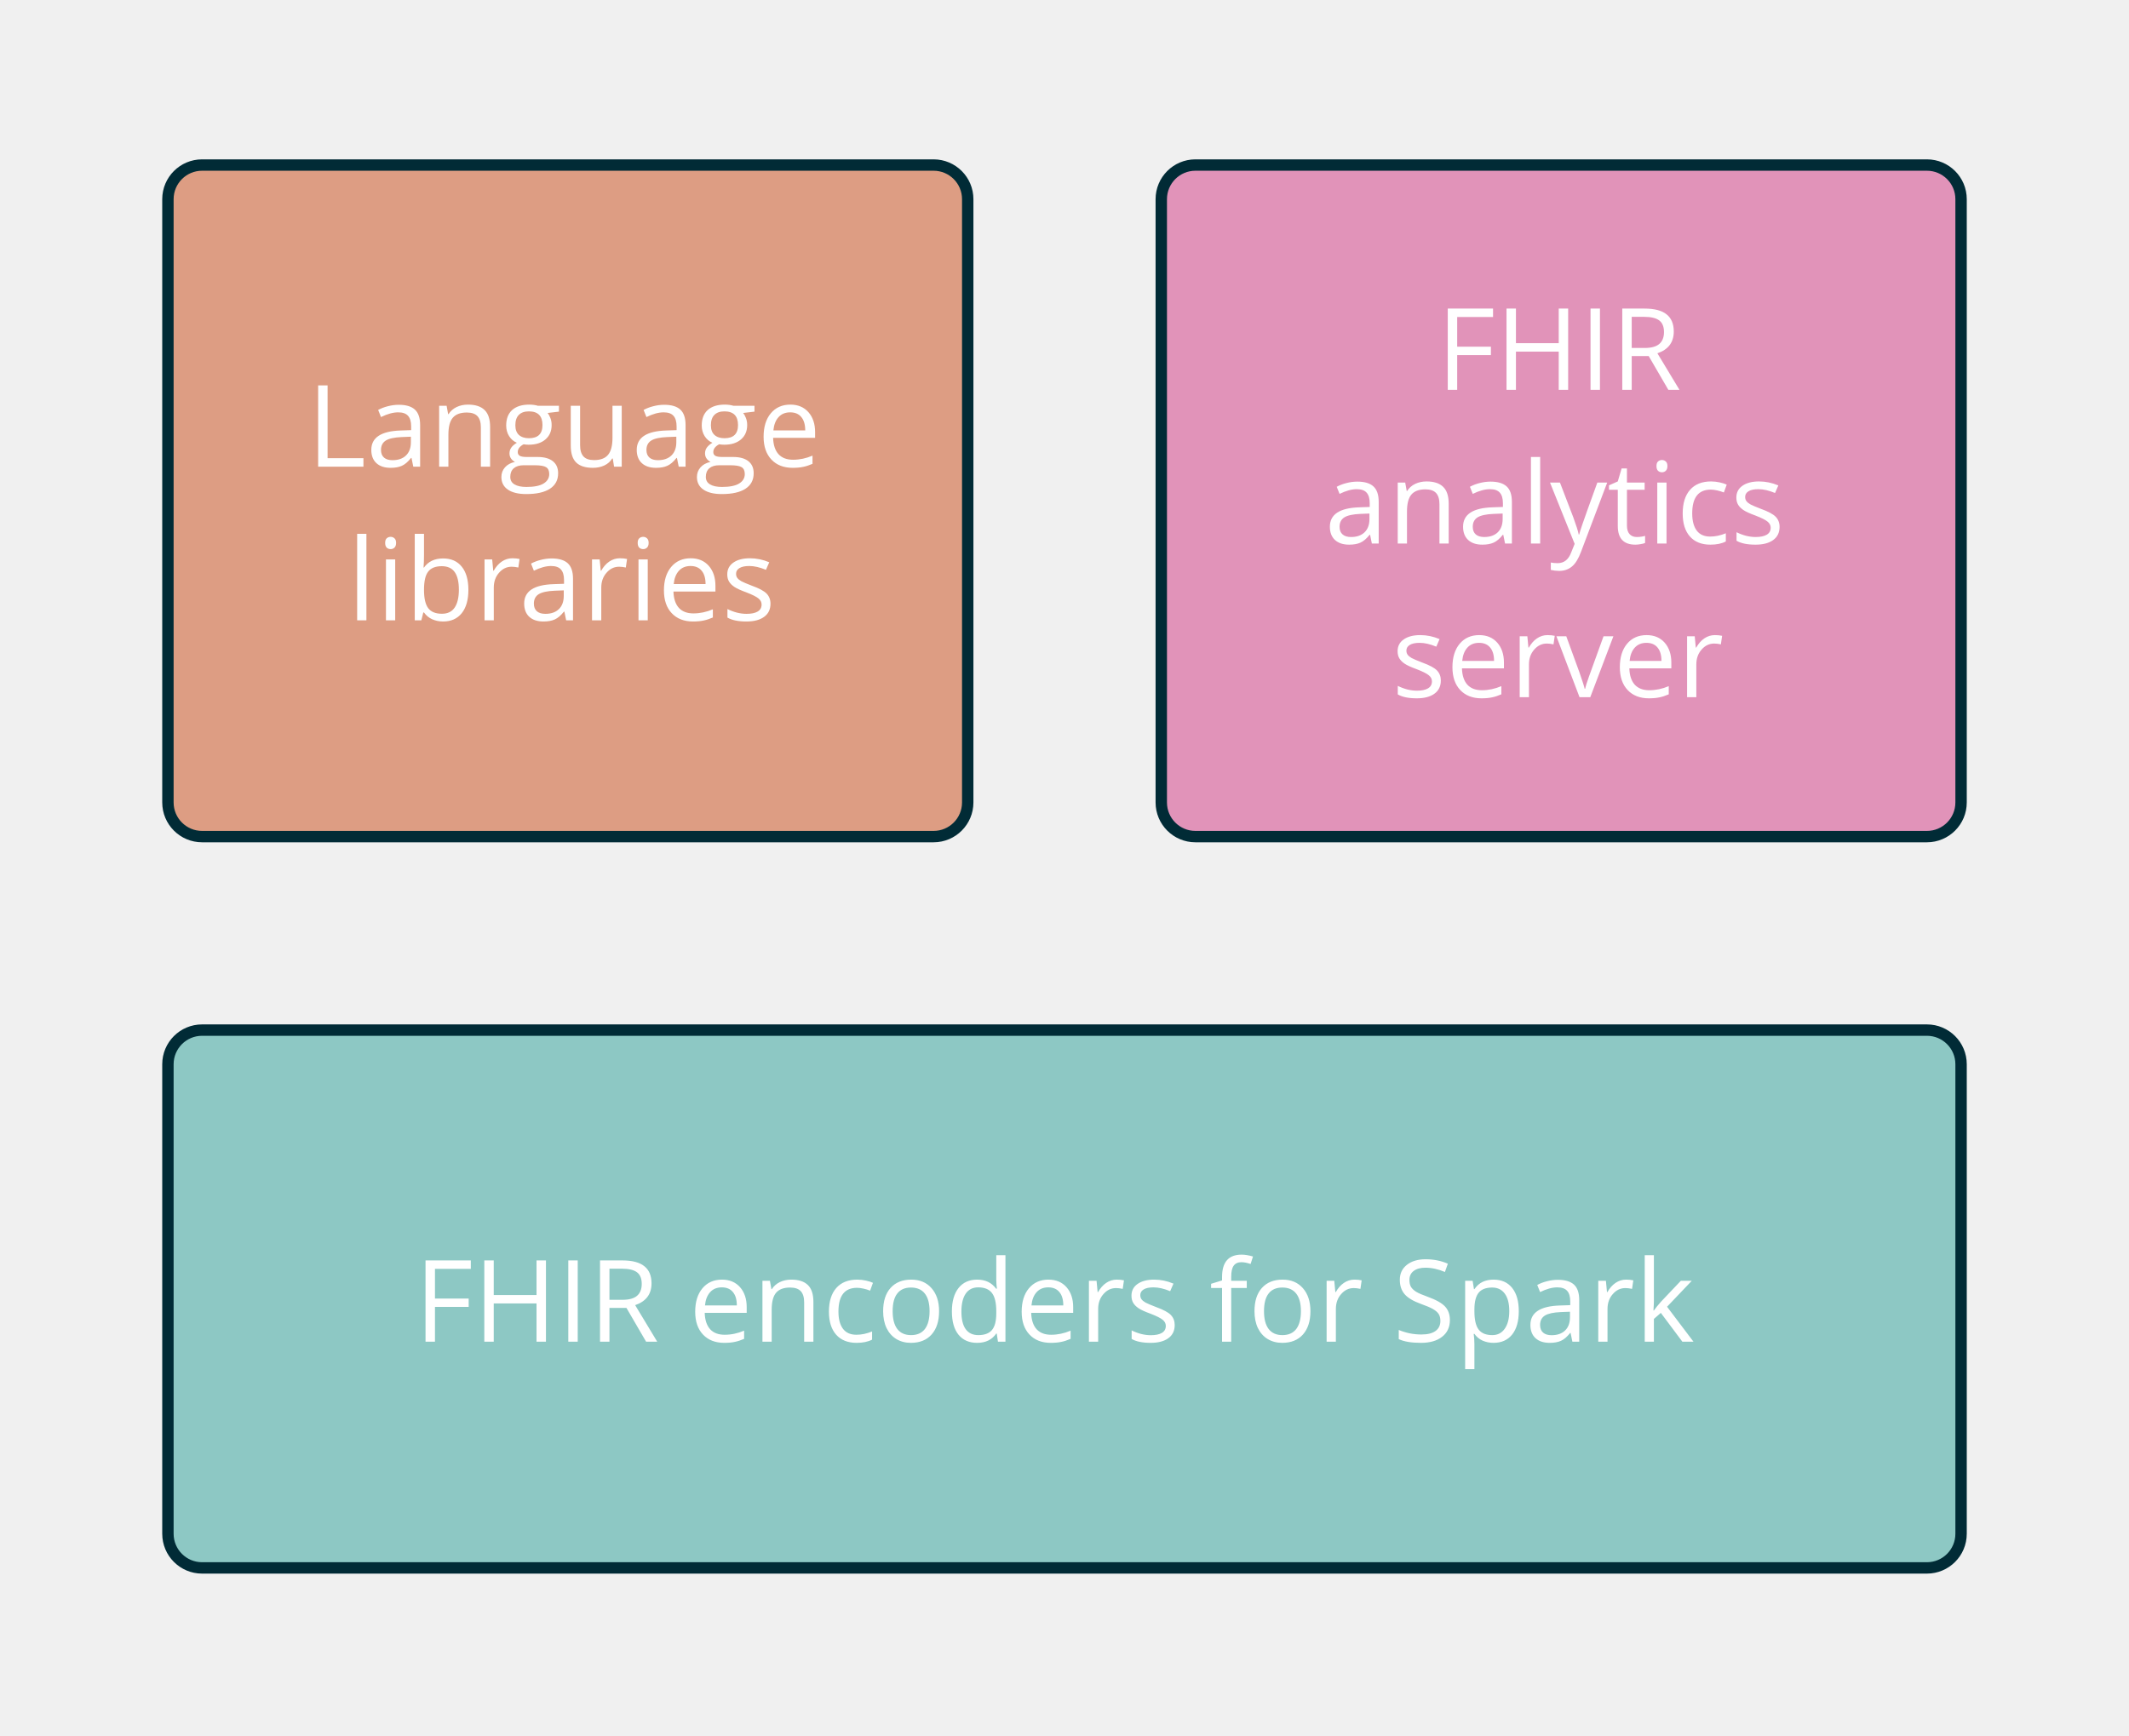
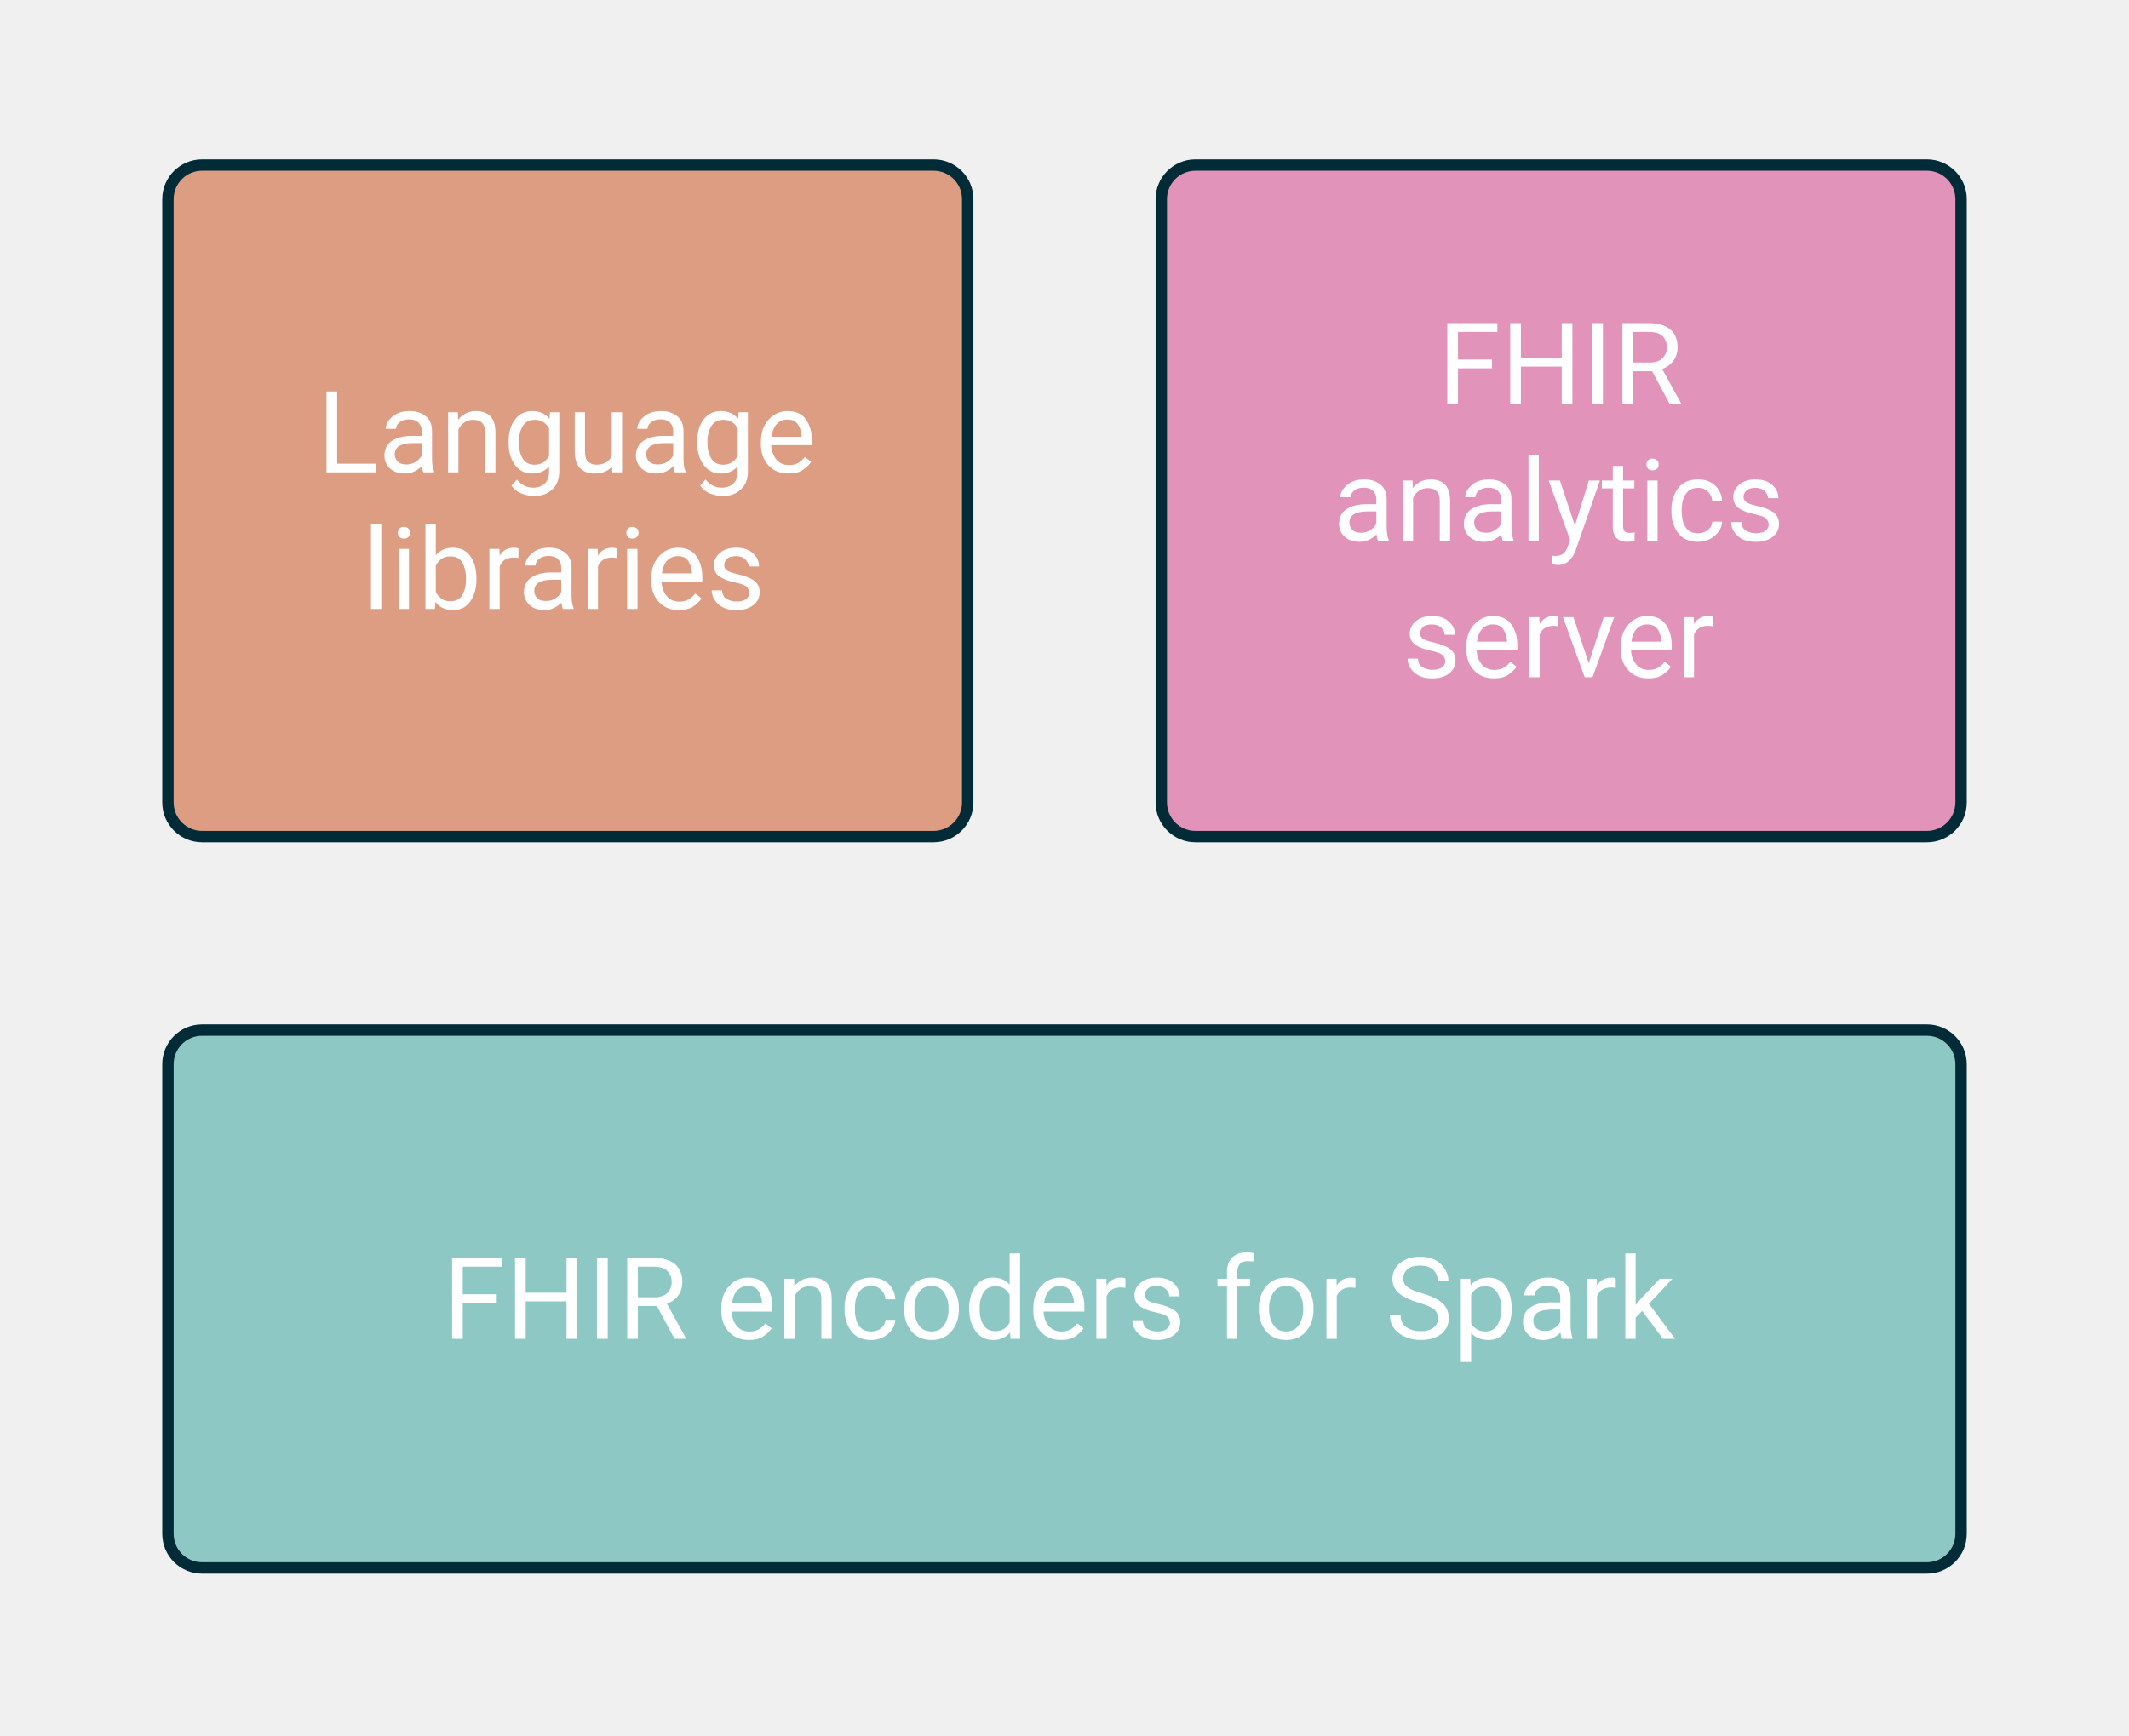
<svg xmlns="http://www.w3.org/2000/svg" version="1.1" viewBox="598 1074 374 305" width="374" height="305">
  <defs />
-   <g id="Simple_components_(dark)" stroke="none" stroke-dasharray="none" fill-opacity="1" fill="none" stroke-opacity="1">
+   <g id="Simple_components_(dark)" fill-opacity="1" stroke="none" stroke-opacity="1" stroke-dasharray="none" fill="none">
    <g id="Simple_components_(dark)_Layer_1">
      <g id="Graphic_3">
        <path d="M 808 1103 L 936.5 1103 C 939.814 1103 942.5 1105.686 942.5 1109 L 942.5 1215 C 942.5 1218.314 939.814 1221 936.5 1221 L 808 1221 C 804.686 1221 802 1218.314 802 1215 L 802 1109 C 802 1105.686 804.686 1103 808 1103 Z" fill="#d33682" fill-opacity=".5" />
        <path d="M 808 1103 L 936.5 1103 C 939.814 1103 942.5 1105.686 942.5 1109 L 942.5 1215 C 942.5 1218.314 939.814 1221 936.5 1221 L 808 1221 C 804.686 1221 802 1218.314 802 1215 L 802 1109 C 802 1105.686 804.686 1103 808 1103 Z" stroke="#012b36" stroke-linecap="round" stroke-linejoin="round" stroke-width="2" />
-         <text transform="translate(822 1121.5)" fill="white">
-           <tspan font-family="Open Sans" font-size="20" fill="white" x="28.36" y="21">FHIR
+         <text transform="translate(822 1126)" fill="white">
+           <tspan font-family="Roboto, sans-serif" font-size="20" fill="white" x="28.59" y="19">FHIR
          </tspan>
-           <tspan font-family="Open Sans" font-size="20" fill="white" x="8.697" y="48">analytics
+           <tspan font-family="Roboto, sans-serif" font-size="20" fill="white" x="10.172" y="43">analytics
          </tspan>
-           <tspan font-family="Open Sans" font-size="20" fill="white" x="20.484" y="75">server
+           <tspan font-family="Roboto, sans-serif" font-size="20" fill="white" x="22.354" y="67">server
          </tspan>
        </text>
      </g>
      <g id="Graphic_6">
        <path d="M 633.5 1255 L 936.5 1255 C 939.814 1255 942.5 1257.686 942.5 1261 L 942.5 1343.5 C 942.5 1346.814 939.814 1349.5 936.5 1349.5 L 633.5 1349.5 C 630.186 1349.5 627.5 1346.814 627.5 1343.5 L 627.5 1261 C 627.5 1257.686 630.186 1255 633.5 1255 Z" fill="#2aa198" fill-opacity=".5" />
        <path d="M 633.5 1255 L 936.5 1255 C 939.814 1255 942.5 1257.686 942.5 1261 L 942.5 1343.5 C 942.5 1346.814 939.814 1349.5 936.5 1349.5 L 633.5 1349.5 C 630.186 1349.5 627.5 1346.814 627.5 1343.5 L 627.5 1261 C 627.5 1257.686 630.186 1255 633.5 1255 Z" stroke="#012b36" stroke-linecap="round" stroke-linejoin="round" stroke-width="2" />
-         <text transform="translate(647.5 1288.75)" fill="white">
-           <tspan font-family="Open Sans" font-size="20" fill="white" x="23.286" y="21">FHIR encoders for Spark
+         <text transform="translate(647.5 1290.25)" fill="white">
+           <tspan font-family="Roboto, sans-serif" font-size="20" fill="white" x="28.262" y="19">FHIR encoders for Spark
          </tspan>
        </text>
      </g>
      <g id="Graphic_7">
        <path d="M 633.5 1103 L 762 1103 C 765.314 1103 768 1105.686 768 1109 L 768 1215 C 768 1218.314 765.314 1221 762 1221 L 633.5 1221 C 630.186 1221 627.5 1218.314 627.5 1215 L 627.5 1109 C 627.5 1105.686 630.186 1103 633.5 1103 Z" fill="#cb4b16" fill-opacity=".5" />
        <path d="M 633.5 1103 L 762 1103 C 765.314 1103 768 1105.686 768 1109 L 768 1215 C 768 1218.314 765.314 1221 762 1221 L 633.5 1221 C 630.186 1221 627.5 1218.314 627.5 1215 L 627.5 1109 C 627.5 1105.686 630.186 1103 633.5 1103 Z" stroke="#012b36" stroke-linecap="round" stroke-linejoin="round" stroke-width="2" />
-         <text transform="translate(647.5 1135)" fill="white">
-           <tspan font-family="Open Sans" font-size="20" fill="white" x="4.42" y="21">Language
+         <text transform="translate(647.5 1138)" fill="white">
+           <tspan font-family="Roboto, sans-serif" font-size="20" fill="white" x="6.197" y="19">Language
          </tspan>
-           <tspan font-family="Open Sans" font-size="20" fill="white" x="11.524" y="48">libraries
+           <tspan font-family="Roboto, sans-serif" font-size="20" fill="white" x="14.137" y="43">libraries
          </tspan>
        </text>
      </g>
    </g>
  </g>
</svg>
